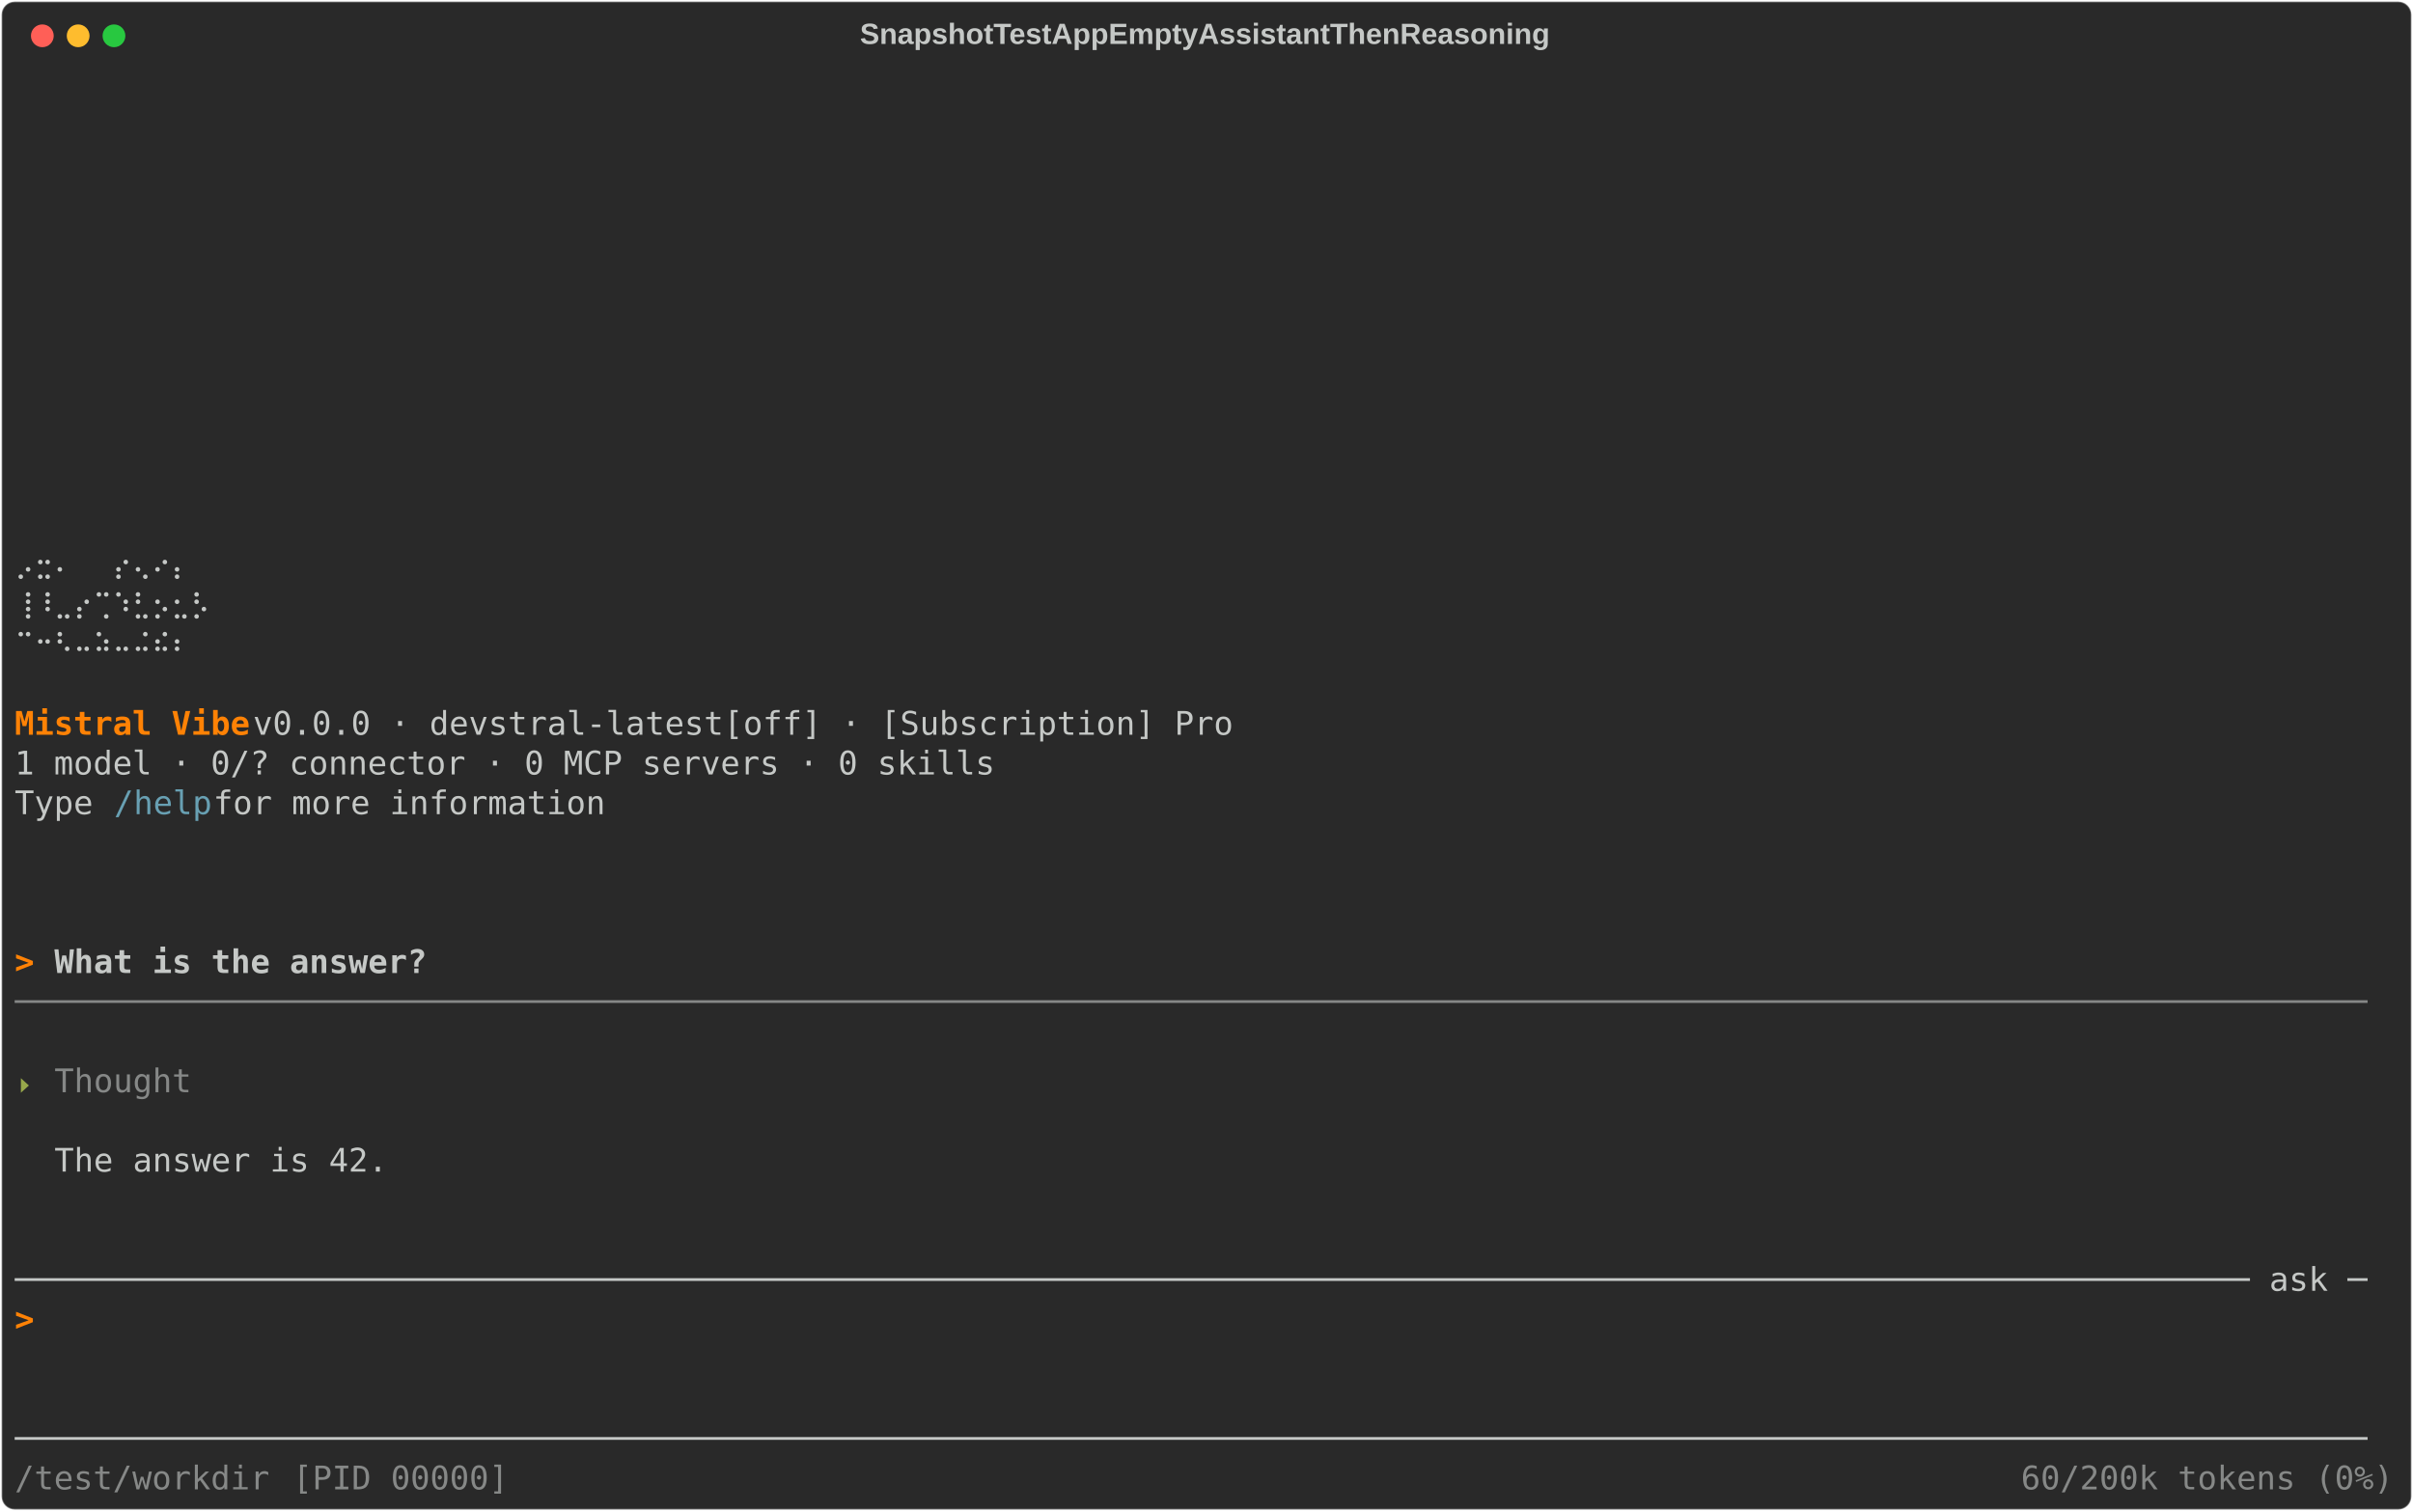
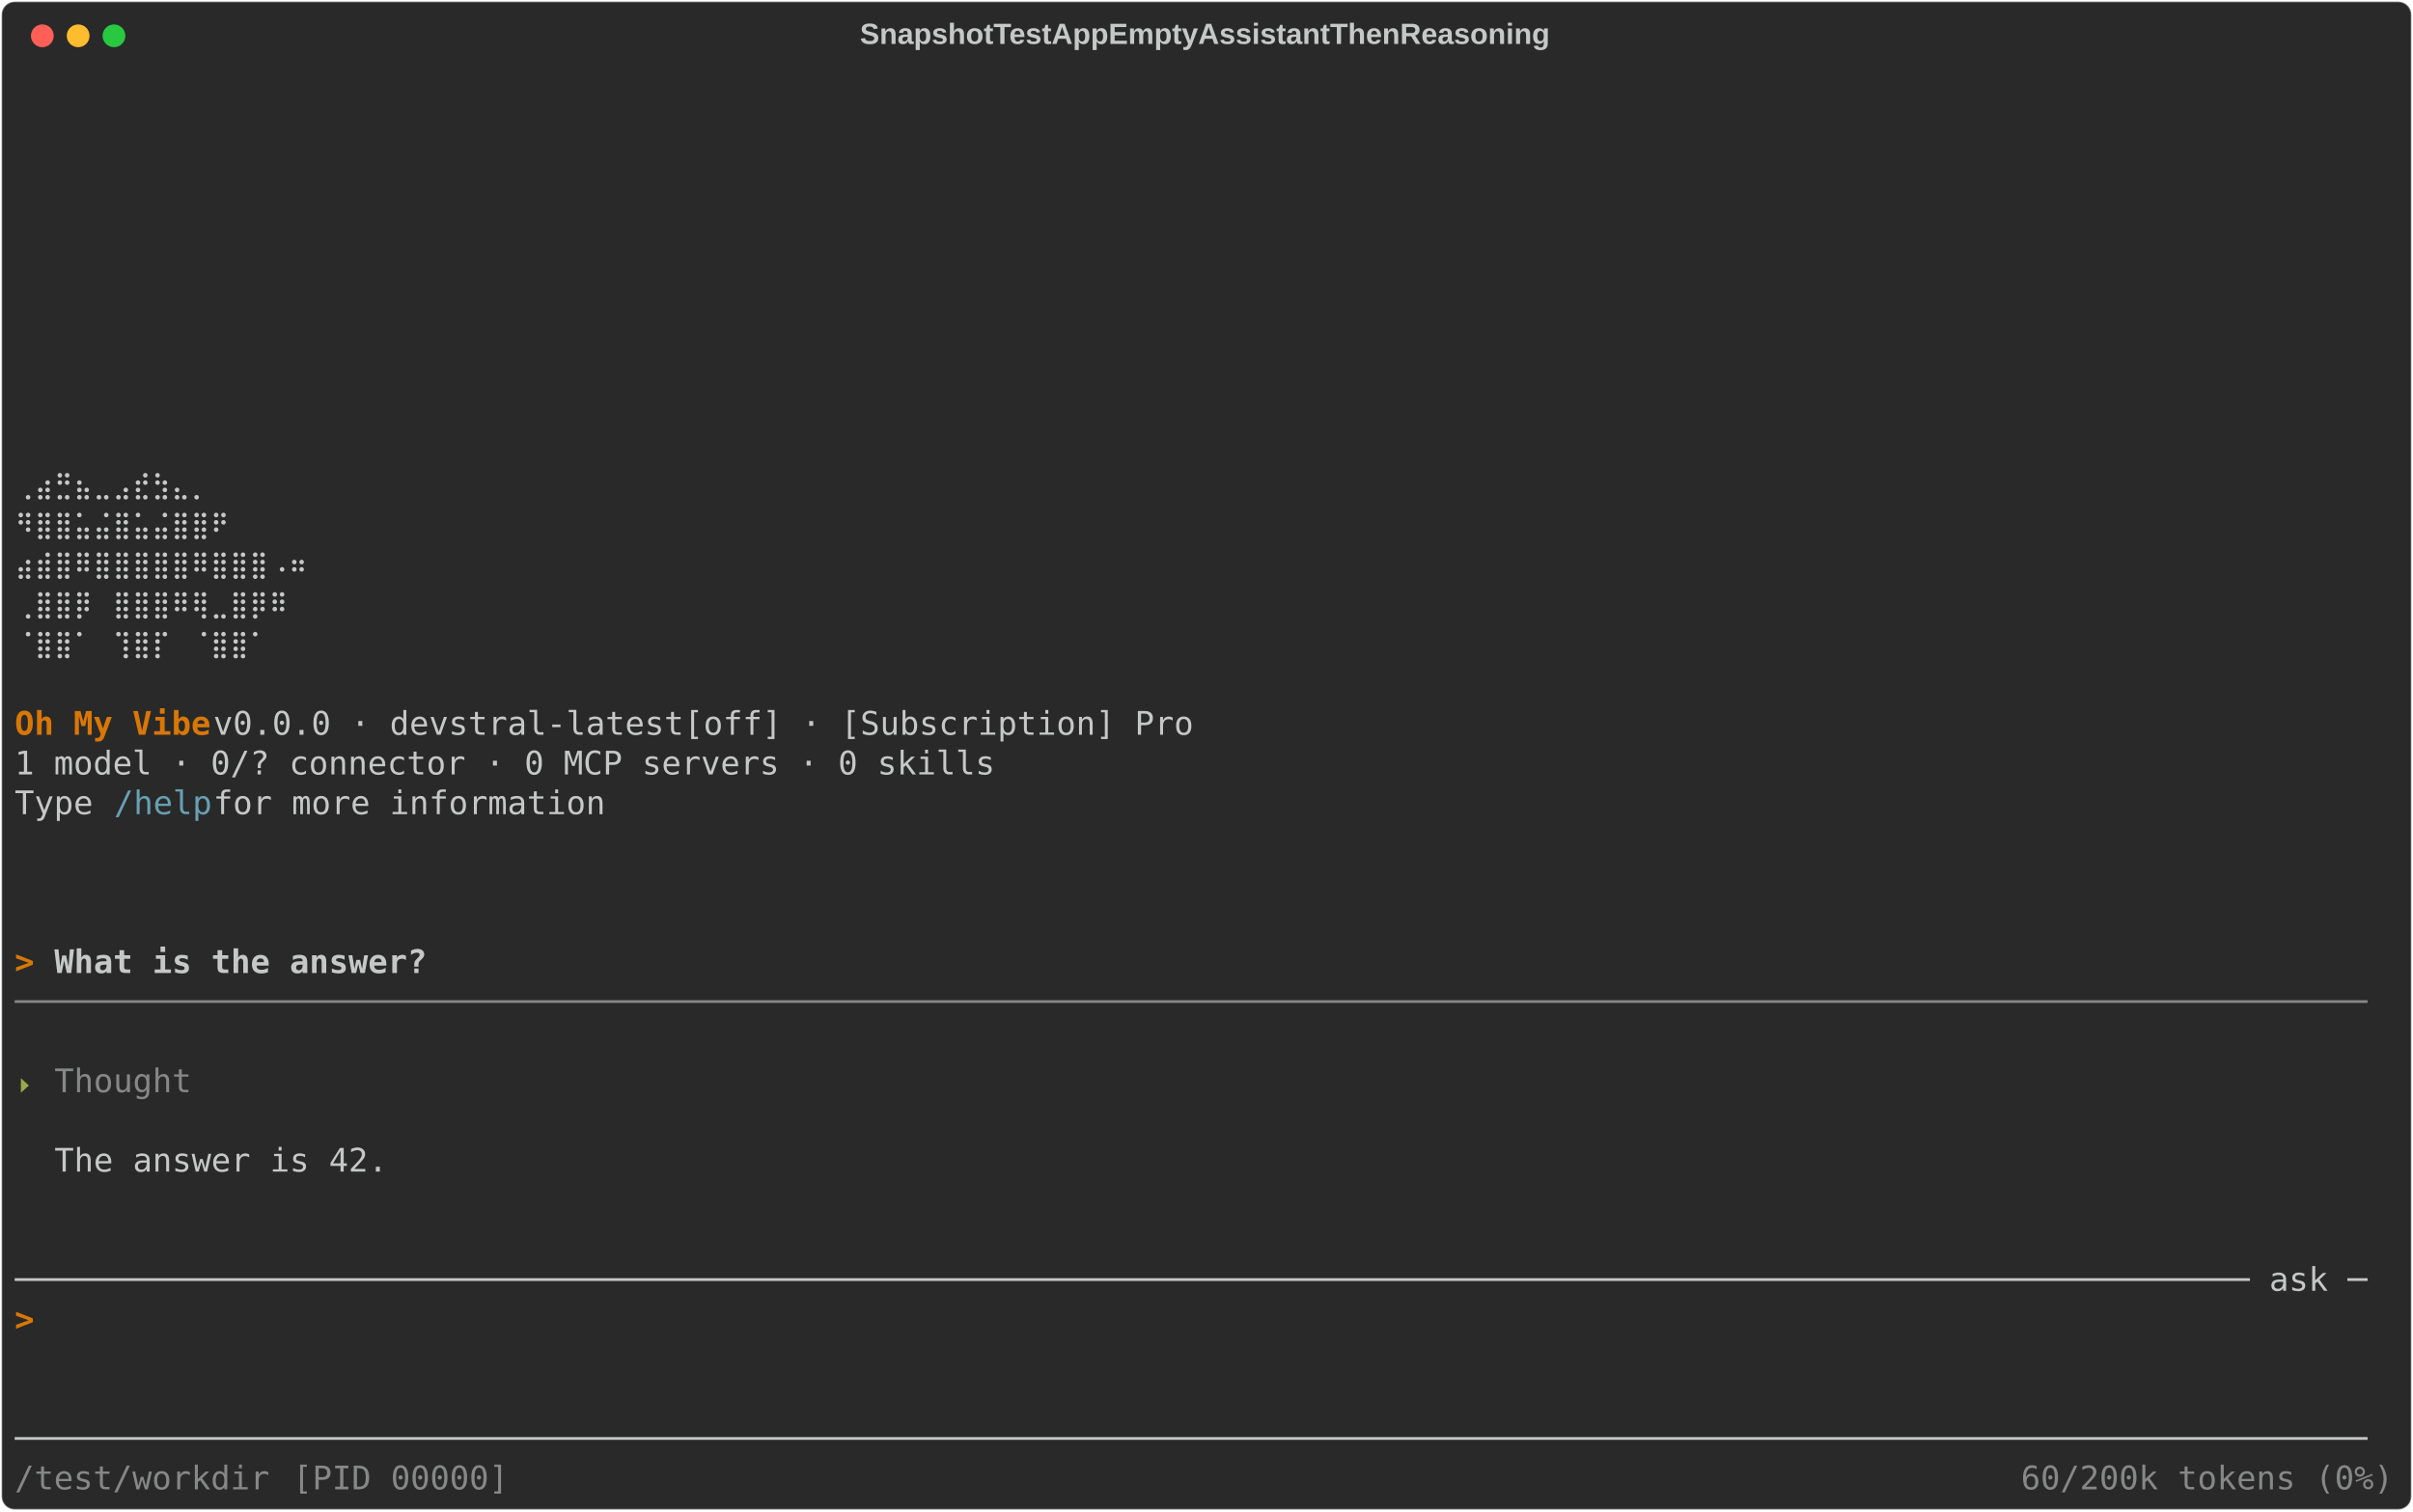
<svg xmlns="http://www.w3.org/2000/svg" class="rich-terminal" viewBox="0 0 1482 928.4">
  <style>

    @font-face {
        font-family: "Fira Code";
        src: local("FiraCode-Regular"),
                url("https://cdnjs.cloudflare.com/ajax/libs/firacode/6.2.0/woff2/FiraCode-Regular.woff2") format("woff2"),
                url("https://cdnjs.cloudflare.com/ajax/libs/firacode/6.2.0/woff/FiraCode-Regular.woff") format("woff");
        font-style: normal;
        font-weight: 400;
    }
    @font-face {
        font-family: "Fira Code";
        src: local("FiraCode-Bold"),
                url("https://cdnjs.cloudflare.com/ajax/libs/firacode/6.2.0/woff2/FiraCode-Bold.woff2") format("woff2"),
                url("https://cdnjs.cloudflare.com/ajax/libs/firacode/6.2.0/woff/FiraCode-Bold.woff") format("woff");
        font-style: bold;
        font-weight: 700;
    }

    .terminal-matrix {
        font-family: Fira Code, monospace;
        font-size: 20px;
        line-height: 24.4px;
        font-variant-east-asian: full-width;
    }

    .terminal-title {
        font-size: 18px;
        font-weight: bold;
        font-family: arial;
    }

    .terminal-r1 { fill: #c5c8c6 }
- .terminal-r2 { fill: #ff8205;font-weight: bold }
+ .terminal-r2 { fill: #d97706;font-weight: bold }
.terminal-r3 { fill: #68a0b3 }
.terminal-r4 { fill: #c5c8c6;font-weight: bold }
.terminal-r5 { fill: #868887 }
.terminal-r6 { fill: #98a84b }
    </style>
  <defs>
    <clipPath id="terminal-clip-terminal">
      <rect x="0" y="0" width="1463.0" height="877.4" />
    </clipPath>
    <clipPath id="terminal-line-0">
      <rect x="0" y="1.5" width="1464" height="24.65" />
    </clipPath>
    <clipPath id="terminal-line-1">
      <rect x="0" y="25.9" width="1464" height="24.65" />
    </clipPath>
    <clipPath id="terminal-line-2">
      <rect x="0" y="50.3" width="1464" height="24.65" />
    </clipPath>
    <clipPath id="terminal-line-3">
      <rect x="0" y="74.7" width="1464" height="24.65" />
    </clipPath>
    <clipPath id="terminal-line-4">
      <rect x="0" y="99.1" width="1464" height="24.65" />
    </clipPath>
    <clipPath id="terminal-line-5">
      <rect x="0" y="123.5" width="1464" height="24.65" />
    </clipPath>
    <clipPath id="terminal-line-6">
      <rect x="0" y="147.9" width="1464" height="24.65" />
    </clipPath>
    <clipPath id="terminal-line-7">
      <rect x="0" y="172.3" width="1464" height="24.65" />
    </clipPath>
    <clipPath id="terminal-line-8">
      <rect x="0" y="196.7" width="1464" height="24.65" />
    </clipPath>
    <clipPath id="terminal-line-9">
      <rect x="0" y="221.1" width="1464" height="24.65" />
    </clipPath>
    <clipPath id="terminal-line-10">
      <rect x="0" y="245.5" width="1464" height="24.65" />
    </clipPath>
    <clipPath id="terminal-line-11">
      <rect x="0" y="269.9" width="1464" height="24.65" />
    </clipPath>
    <clipPath id="terminal-line-12">
      <rect x="0" y="294.3" width="1464" height="24.65" />
    </clipPath>
    <clipPath id="terminal-line-13">
      <rect x="0" y="318.7" width="1464" height="24.65" />
    </clipPath>
    <clipPath id="terminal-line-14">
      <rect x="0" y="343.1" width="1464" height="24.65" />
    </clipPath>
    <clipPath id="terminal-line-15">
      <rect x="0" y="367.5" width="1464" height="24.65" />
    </clipPath>
    <clipPath id="terminal-line-16">
      <rect x="0" y="391.9" width="1464" height="24.65" />
    </clipPath>
    <clipPath id="terminal-line-17">
      <rect x="0" y="416.3" width="1464" height="24.65" />
    </clipPath>
    <clipPath id="terminal-line-18">
      <rect x="0" y="440.7" width="1464" height="24.65" />
    </clipPath>
    <clipPath id="terminal-line-19">
      <rect x="0" y="465.1" width="1464" height="24.65" />
    </clipPath>
    <clipPath id="terminal-line-20">
      <rect x="0" y="489.5" width="1464" height="24.65" />
    </clipPath>
    <clipPath id="terminal-line-21">
      <rect x="0" y="513.9" width="1464" height="24.65" />
    </clipPath>
    <clipPath id="terminal-line-22">
      <rect x="0" y="538.3" width="1464" height="24.65" />
    </clipPath>
    <clipPath id="terminal-line-23">
      <rect x="0" y="562.7" width="1464" height="24.65" />
    </clipPath>
    <clipPath id="terminal-line-24">
      <rect x="0" y="587.1" width="1464" height="24.65" />
    </clipPath>
    <clipPath id="terminal-line-25">
      <rect x="0" y="611.5" width="1464" height="24.65" />
    </clipPath>
    <clipPath id="terminal-line-26">
      <rect x="0" y="635.9" width="1464" height="24.65" />
    </clipPath>
    <clipPath id="terminal-line-27">
      <rect x="0" y="660.3" width="1464" height="24.65" />
    </clipPath>
    <clipPath id="terminal-line-28">
      <rect x="0" y="684.7" width="1464" height="24.65" />
    </clipPath>
    <clipPath id="terminal-line-29">
      <rect x="0" y="709.1" width="1464" height="24.65" />
    </clipPath>
    <clipPath id="terminal-line-30">
      <rect x="0" y="733.5" width="1464" height="24.65" />
    </clipPath>
    <clipPath id="terminal-line-31">
      <rect x="0" y="757.9" width="1464" height="24.65" />
    </clipPath>
    <clipPath id="terminal-line-32">
      <rect x="0" y="782.3" width="1464" height="24.65" />
    </clipPath>
    <clipPath id="terminal-line-33">
      <rect x="0" y="806.7" width="1464" height="24.65" />
    </clipPath>
    <clipPath id="terminal-line-34">
      <rect x="0" y="831.1" width="1464" height="24.65" />
    </clipPath>
  </defs>
  <rect fill="#292929" stroke="rgba(255,255,255,0.35)" stroke-width="1" x="1" y="1" width="1480" height="926.4" rx="8" />
  <text class="terminal-title" fill="#c5c8c6" text-anchor="middle" x="740" y="27">SnapshotTestAppEmptyAssistantThenReasoning</text>
  <g transform="translate(26,22)">
    <circle cx="0" cy="0" r="7" fill="#ff5f57" />
    <circle cx="22" cy="0" r="7" fill="#febc2e" />
    <circle cx="44" cy="0" r="7" fill="#28c840" />
  </g>
  <g transform="translate(9, 41)" clip-path="url(#terminal-clip-terminal)">
    <g class="terminal-matrix">
      <text class="terminal-r1" x="1464" y="20" textLength="12.2" clip-path="url(#terminal-line-0)">
</text>
      <text class="terminal-r1" x="1464" y="44.4" textLength="12.2" clip-path="url(#terminal-line-1)">
</text>
      <text class="terminal-r1" x="1464" y="68.8" textLength="12.2" clip-path="url(#terminal-line-2)">
</text>
      <text class="terminal-r1" x="1464" y="93.2" textLength="12.2" clip-path="url(#terminal-line-3)">
</text>
      <text class="terminal-r1" x="1464" y="117.6" textLength="12.2" clip-path="url(#terminal-line-4)">
</text>
      <text class="terminal-r1" x="1464" y="142" textLength="12.2" clip-path="url(#terminal-line-5)">
</text>
      <text class="terminal-r1" x="1464" y="166.4" textLength="12.2" clip-path="url(#terminal-line-6)">
</text>
      <text class="terminal-r1" x="1464" y="190.8" textLength="12.2" clip-path="url(#terminal-line-7)">
</text>
      <text class="terminal-r1" x="1464" y="215.2" textLength="12.2" clip-path="url(#terminal-line-8)">
</text>
      <text class="terminal-r1" x="1464" y="239.6" textLength="12.2" clip-path="url(#terminal-line-9)">
</text>
+       <text class="terminal-r1" x="0" y="264" textLength="219.6" clip-path="url(#terminal-line-10)">  ⢀⣴⣛⣦⣀⣠⣞⣳⣄⡀      </text>
      <text class="terminal-r1" x="1464" y="264" textLength="12.2" clip-path="url(#terminal-line-10)">
</text>
+       <text class="terminal-r1" x="0" y="288.4" textLength="219.6" clip-path="url(#terminal-line-11)">  ⠻⣿⣿⣥⣬⣿⣥⣬⣿⣿⠟     </text>
      <text class="terminal-r1" x="1464" y="288.4" textLength="12.2" clip-path="url(#terminal-line-11)">
</text>
-       <text class="terminal-r1" x="0" y="312.8" textLength="134.2" clip-path="url(#terminal-line-12)">  ⡠⣒⠄  ⡔⢄⠔⡄</text>
+       <text class="terminal-r1" x="0" y="312.8" textLength="219.6" clip-path="url(#terminal-line-12)"> ⣴⣾⣿⠿⣿⣿⣿⣿⣿⠿⣿⣿⣿⠠⠶  </text>
      <text class="terminal-r1" x="1464" y="312.8" textLength="12.2" clip-path="url(#terminal-line-12)">
</text>
-       <text class="terminal-r1" x="0" y="337.2" textLength="134.2" clip-path="url(#terminal-line-13)"> ⢸⠸⣀⡔⢉⠱⣃⡢⣂⡣</text>
+       <text class="terminal-r1" x="0" y="337.2" textLength="219.6" clip-path="url(#terminal-line-13)">⢀⣿⣿⡿ ⣿⣿⣿⠿⢿⣀⣿⡿⠿    </text>
      <text class="terminal-r1" x="1464" y="337.2" textLength="12.2" clip-path="url(#terminal-line-13)">
</text>
-       <text class="terminal-r1" x="0" y="361.6" textLength="134.2" clip-path="url(#terminal-line-14)">  ⠉⠒⠣⠤⠵⠤⠬⠮⠆</text>
+       <text class="terminal-r1" x="0" y="361.6" textLength="219.6" clip-path="url(#terminal-line-14)">⠈⣿⣿⠁ ⢹⣿⡏ ⠈⣿⣿⠁     </text>
      <text class="terminal-r1" x="1464" y="361.6" textLength="12.2" clip-path="url(#terminal-line-14)">
</text>
      <text class="terminal-r1" x="1464" y="386" textLength="12.2" clip-path="url(#terminal-line-15)">
</text>
-       <text class="terminal-r2" x="0" y="410.4" textLength="146.4" clip-path="url(#terminal-line-16)">Mistral Vibe</text>
-       <text class="terminal-r1" x="146.4" y="410.4" textLength="622.2" clip-path="url(#terminal-line-16)"> v0.0.0 · devstral-latest[off] · [Subscription] Pro</text>
+       <text class="terminal-r2" x="0" y="410.4" textLength="122" clip-path="url(#terminal-line-16)">Oh My Vibe</text>
+       <text class="terminal-r1" x="122" y="410.4" textLength="622.2" clip-path="url(#terminal-line-16)"> v0.0.0 · devstral-latest[off] · [Subscription] Pro</text>
      <text class="terminal-r1" x="1464" y="410.4" textLength="12.2" clip-path="url(#terminal-line-16)">
</text>
      <text class="terminal-r1" x="0" y="434.8" textLength="610" clip-path="url(#terminal-line-17)">1 model · 0/? connector · 0 MCP servers · 0 skills</text>
      <text class="terminal-r1" x="1464" y="434.8" textLength="12.2" clip-path="url(#terminal-line-17)">
</text>
      <text class="terminal-r1" x="0" y="459.2" textLength="61" clip-path="url(#terminal-line-18)">Type </text>
      <text class="terminal-r3" x="61" y="459.2" textLength="61" clip-path="url(#terminal-line-18)">/help</text>
      <text class="terminal-r1" x="122" y="459.2" textLength="256.2" clip-path="url(#terminal-line-18)"> for more information</text>
      <text class="terminal-r1" x="1464" y="459.2" textLength="12.2" clip-path="url(#terminal-line-18)">
</text>
      <text class="terminal-r1" x="1464" y="483.6" textLength="12.2" clip-path="url(#terminal-line-19)">
</text>
      <text class="terminal-r1" x="1464" y="508" textLength="12.2" clip-path="url(#terminal-line-20)">
</text>
      <text class="terminal-r1" x="1464" y="532.4" textLength="12.2" clip-path="url(#terminal-line-21)">
</text>
      <text class="terminal-r2" x="0" y="556.8" textLength="24.4" clip-path="url(#terminal-line-22)">&gt; </text>
      <text class="terminal-r4" x="24.4" y="556.8" textLength="231.8" clip-path="url(#terminal-line-22)">What is the answer?</text>
      <text class="terminal-r1" x="1464" y="556.8" textLength="12.2" clip-path="url(#terminal-line-22)">
</text>
      <text class="terminal-r5" x="0" y="581.2" textLength="1464" clip-path="url(#terminal-line-23)">────────────────────────────────────────────────────────────────────────────────────────────────────────────────────────</text>
      <text class="terminal-r1" x="1464" y="581.2" textLength="12.2" clip-path="url(#terminal-line-23)">
</text>
      <text class="terminal-r1" x="1464" y="605.6" textLength="12.2" clip-path="url(#terminal-line-24)">
</text>
      <text class="terminal-r6" x="0" y="630" textLength="12.2" clip-path="url(#terminal-line-25)">⏵</text>
      <text class="terminal-r5" x="24.4" y="630" textLength="85.4" clip-path="url(#terminal-line-25)">Thought</text>
      <text class="terminal-r1" x="1464" y="630" textLength="12.2" clip-path="url(#terminal-line-25)">
</text>
      <text class="terminal-r1" x="1464" y="654.4" textLength="12.2" clip-path="url(#terminal-line-26)">
</text>
      <text class="terminal-r1" x="24.4" y="678.8" textLength="207.4" clip-path="url(#terminal-line-27)">The answer is 42.</text>
      <text class="terminal-r1" x="1464" y="678.8" textLength="12.2" clip-path="url(#terminal-line-27)">
</text>
      <text class="terminal-r1" x="1464" y="703.2" textLength="12.2" clip-path="url(#terminal-line-28)">
</text>
      <text class="terminal-r1" x="1464" y="727.6" textLength="12.2" clip-path="url(#terminal-line-29)">
</text>
      <text class="terminal-r1" x="0" y="752" textLength="1464" clip-path="url(#terminal-line-30)">────────────────────────────────────────────────────────────────────────────────────────────────────────────────── ask ─</text>
      <text class="terminal-r1" x="1464" y="752" textLength="12.2" clip-path="url(#terminal-line-30)">
</text>
      <text class="terminal-r2" x="0" y="776.4" textLength="12.2" clip-path="url(#terminal-line-31)">&gt;</text>
      <text class="terminal-r1" x="1464" y="776.4" textLength="12.2" clip-path="url(#terminal-line-31)">
</text>
      <text class="terminal-r1" x="1464" y="800.8" textLength="12.2" clip-path="url(#terminal-line-32)">
</text>
      <text class="terminal-r1" x="1464" y="825.2" textLength="12.2" clip-path="url(#terminal-line-33)">
</text>
      <text class="terminal-r1" x="0" y="849.6" textLength="1464" clip-path="url(#terminal-line-34)">────────────────────────────────────────────────────────────────────────────────────────────────────────────────────────</text>
      <text class="terminal-r1" x="1464" y="849.6" textLength="12.2" clip-path="url(#terminal-line-34)">
</text>
      <text class="terminal-r5" x="0" y="874" textLength="158.6" clip-path="url(#terminal-line-35)">/test/workdir</text>
      <text class="terminal-r5" x="170.8" y="874" textLength="134.2" clip-path="url(#terminal-line-35)">[PID 00000]</text>
      <text class="terminal-r5" x="1232.2" y="874" textLength="231.8" clip-path="url(#terminal-line-35)">60/200k tokens (0%)</text>
    </g>
  </g>
</svg>
